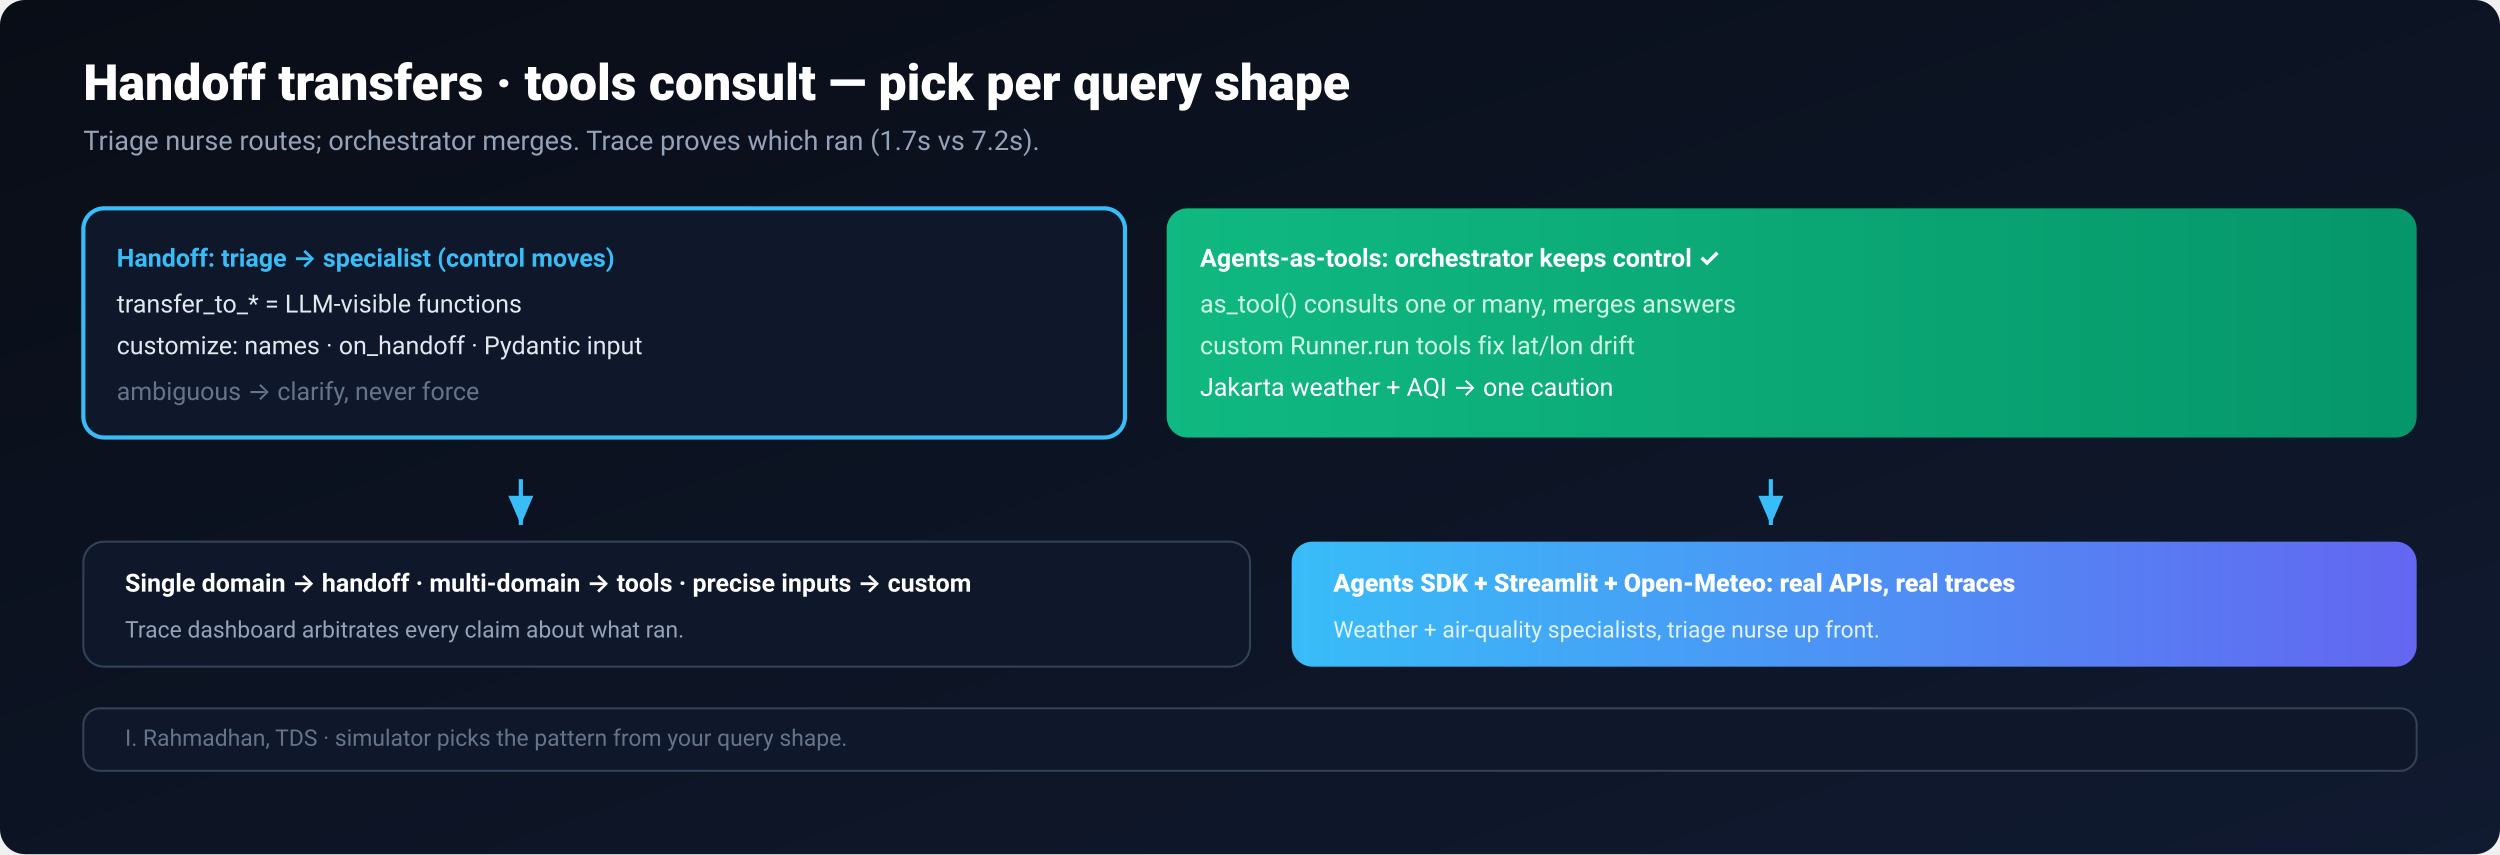
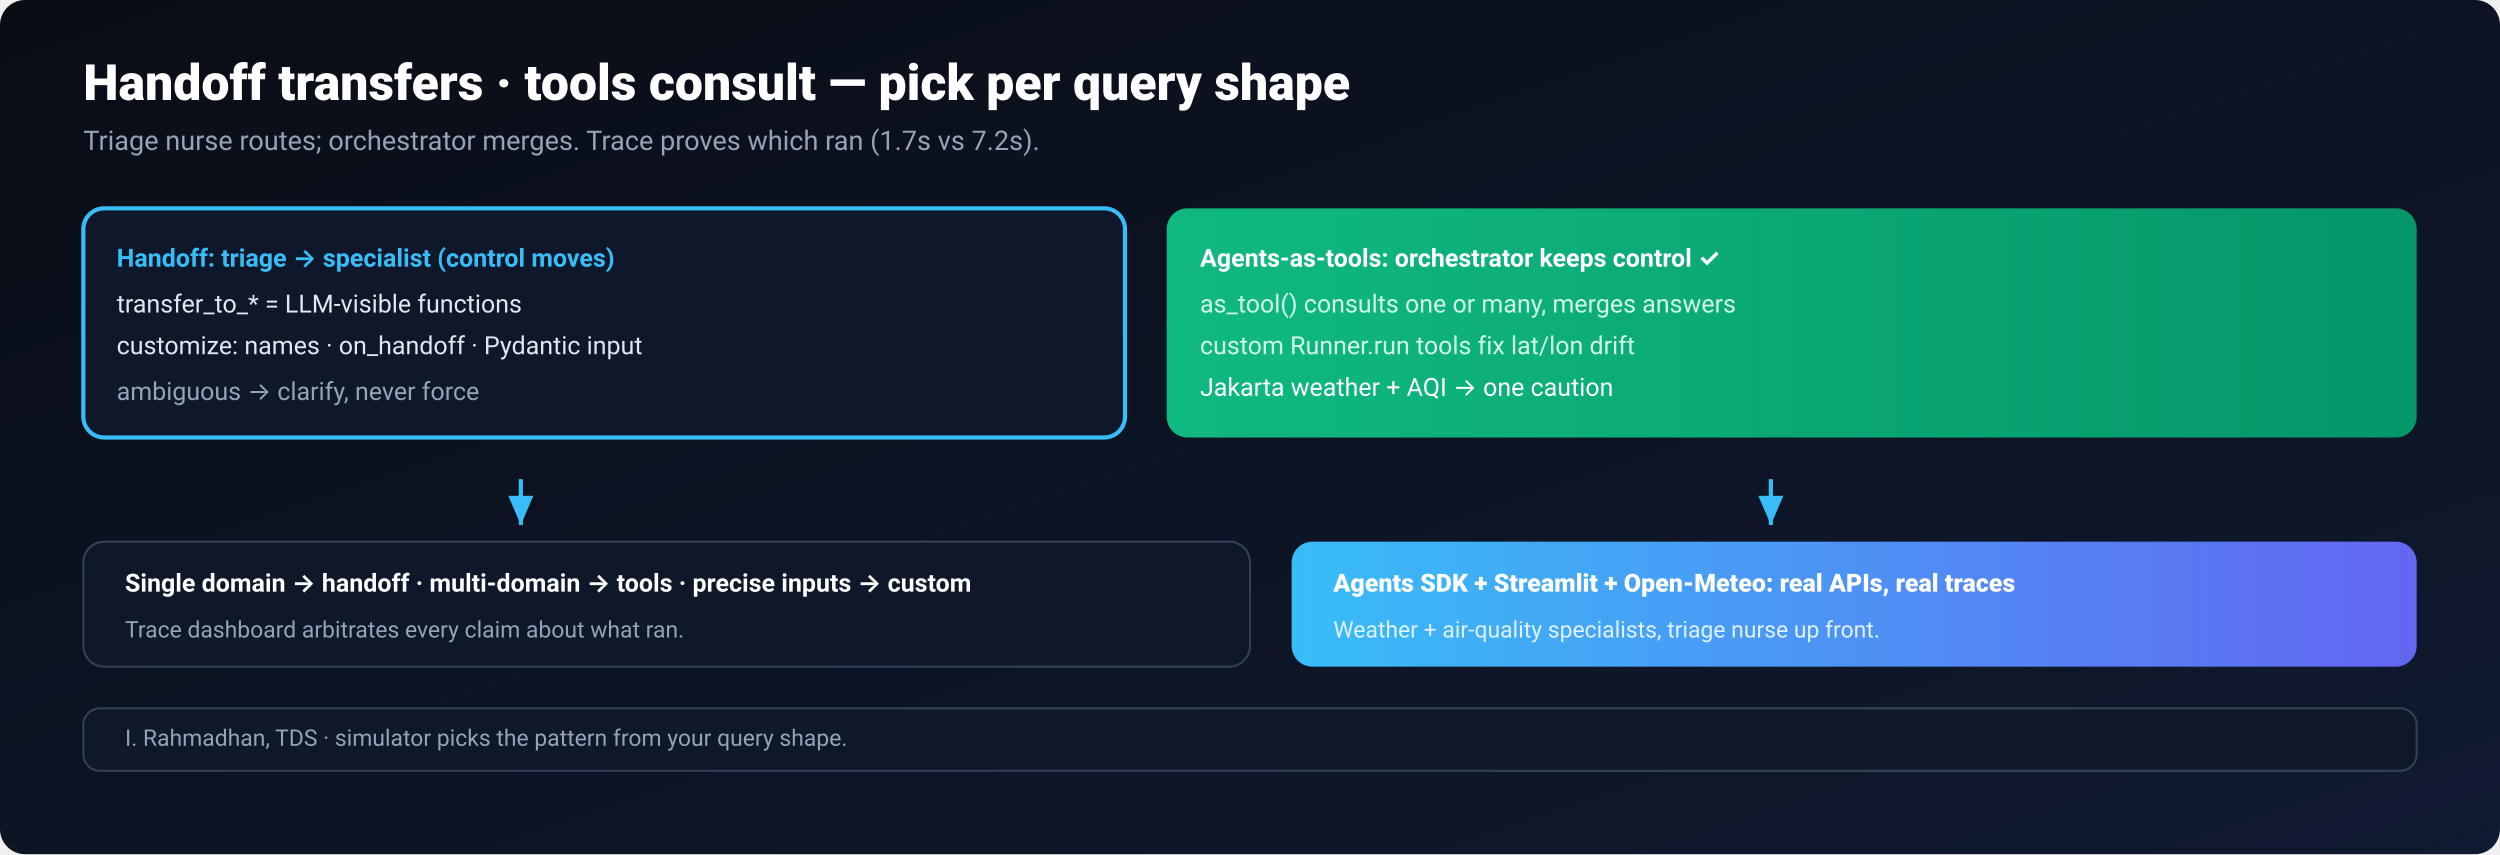
<svg xmlns="http://www.w3.org/2000/svg" viewBox="0 0 1200 410" font-family="-apple-system, BlinkMacSystemFont, 'Segoe UI', Roboto, sans-serif">
  <defs>
    <linearGradient id="sdkbg" x1="0" y1="0" x2="1" y2="1">
      <stop offset="0%" stop-color="#090d16" />
      <stop offset="100%" stop-color="#101a30" />
    </linearGradient>
    <linearGradient id="sdkblu" x1="0" y1="0" x2="1" y2="0">
      <stop offset="0%" stop-color="#38bdf8" />
      <stop offset="100%" stop-color="#6366f1" />
    </linearGradient>
    <linearGradient id="sdkgrn" x1="0" y1="0" x2="1" y2="0">
      <stop offset="0%" stop-color="#10b981" />
      <stop offset="100%" stop-color="#059669" />
    </linearGradient>
    <marker id="sdkarr" markerWidth="8" markerHeight="8" refX="7" refY="4" orient="auto">
      <path d="M0,1 L7,4 L0,7 Z" fill="#38bdf8" />
    </marker>
  </defs>
  <rect width="1200" height="410" fill="url(#sdkbg)" rx="12" />
  <text x="40" y="48" fill="#fff" font-size="24" font-weight="800">Handoff transfers · tools consult — pick per query shape</text>
  <text x="40" y="72" fill="#94a3b8" font-size="13">Triage nurse routes; orchestrator merges. Trace proves which ran (1.7s vs 7.2s).</text>
  <g font-size="12" font-weight="700">
    <rect x="40" y="100" width="500" height="110" rx="10" fill="#0f172a" stroke="#38bdf8" stroke-width="2" />
    <text x="56" y="128" fill="#38bdf8">Handoff: triage → specialist (control moves)</text>
    <text x="56" y="150" fill="#e2e8f0" font-weight="400">transfer_to_* = LLM-visible functions</text>
    <text x="56" y="170" fill="#e2e8f0" font-weight="400">customize: names · on_handoff · Pydantic input</text>
-     <text x="56" y="192" fill="#64748b" font-weight="400">ambiguous → clarify, never force</text>
+     <text x="56" y="192" fill="#94a3b8" font-weight="400">ambiguous → clarify, never force</text>
    <rect x="560" y="100" width="600" height="110" rx="10" fill="url(#sdkgrn)" />
    <text x="576" y="128" fill="#fff">Agents-as-tools: orchestrator keeps control ✓</text>
    <text x="576" y="150" fill="#d1fae5" font-weight="400">as_tool() consults one or many, merges answers</text>
    <text x="576" y="170" fill="#d1fae5" font-weight="400">custom Runner.run tools fix lat/lon drift</text>
    <text x="576" y="190" fill="#fff" font-weight="400">Jakarta weather + AQI → one caution</text>
  </g>
  <g stroke="#38bdf8" stroke-width="2" marker-end="url(#sdkarr)">
    <line x1="250" y1="230" x2="250" y2="252" />
    <line x1="850" y1="230" x2="850" y2="252" />
  </g>
  <rect x="40" y="260" width="560" height="60" rx="10" fill="#0f172a" stroke="#334155" />
  <text x="60" y="284" fill="#fff" font-size="12" font-weight="700">Single domain → handoff · multi-domain → tools · precise inputs → custom</text>
  <text x="60" y="306" fill="#94a3b8" font-size="11">Trace dashboard arbitrates every claim about what ran.</text>
  <rect x="620" y="260" width="540" height="60" rx="10" fill="url(#sdkblu)" />
  <text x="640" y="284" fill="#fff" font-size="12" font-weight="800">Agents SDK + Streamlit + Open-Meteo: real APIs, real traces</text>
  <text x="640" y="306" fill="#e0f2fe" font-size="11">Weather + air-quality specialists, triage nurse up front.</text>
  <rect x="40" y="340" width="1120" height="30" rx="8" fill="#0f172a" stroke="#334155" />
-   <text x="60" y="358" fill="#64748b" font-size="11">I. Rahmadhan, TDS · simulator picks the pattern from your query shape.</text>
+   <text x="60" y="358" fill="#94a3b8" font-size="11">I. Rahmadhan, TDS · simulator picks the pattern from your query shape.</text>
</svg>
